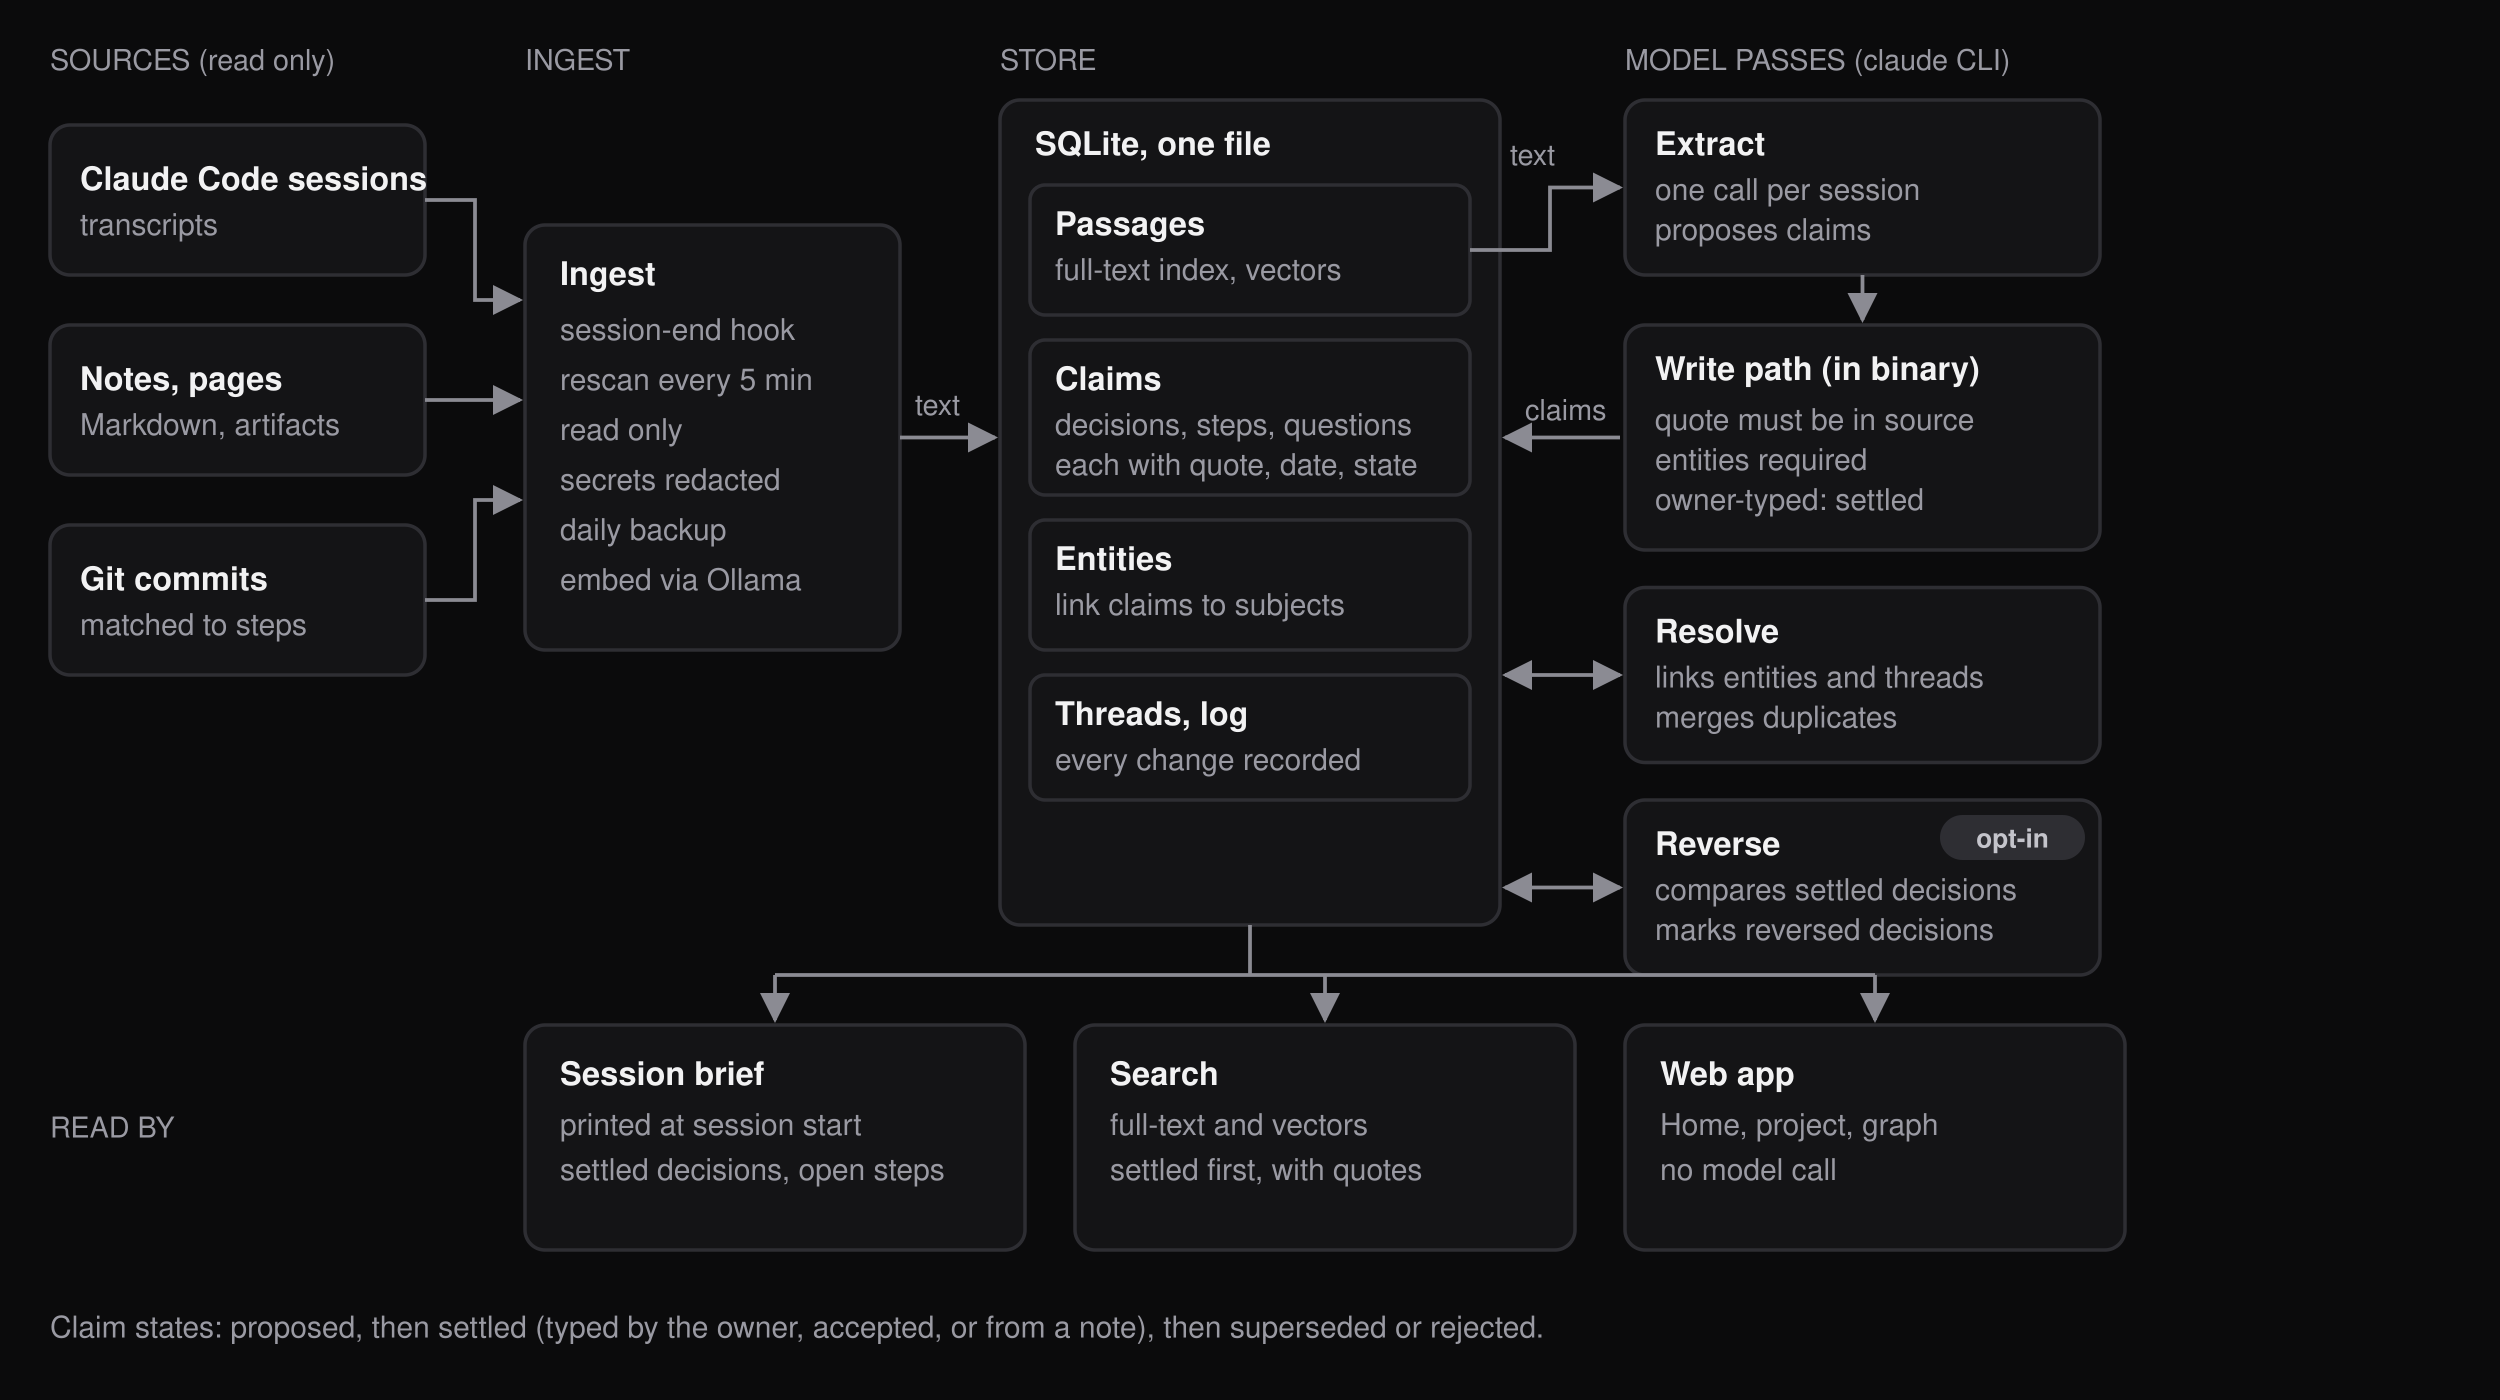
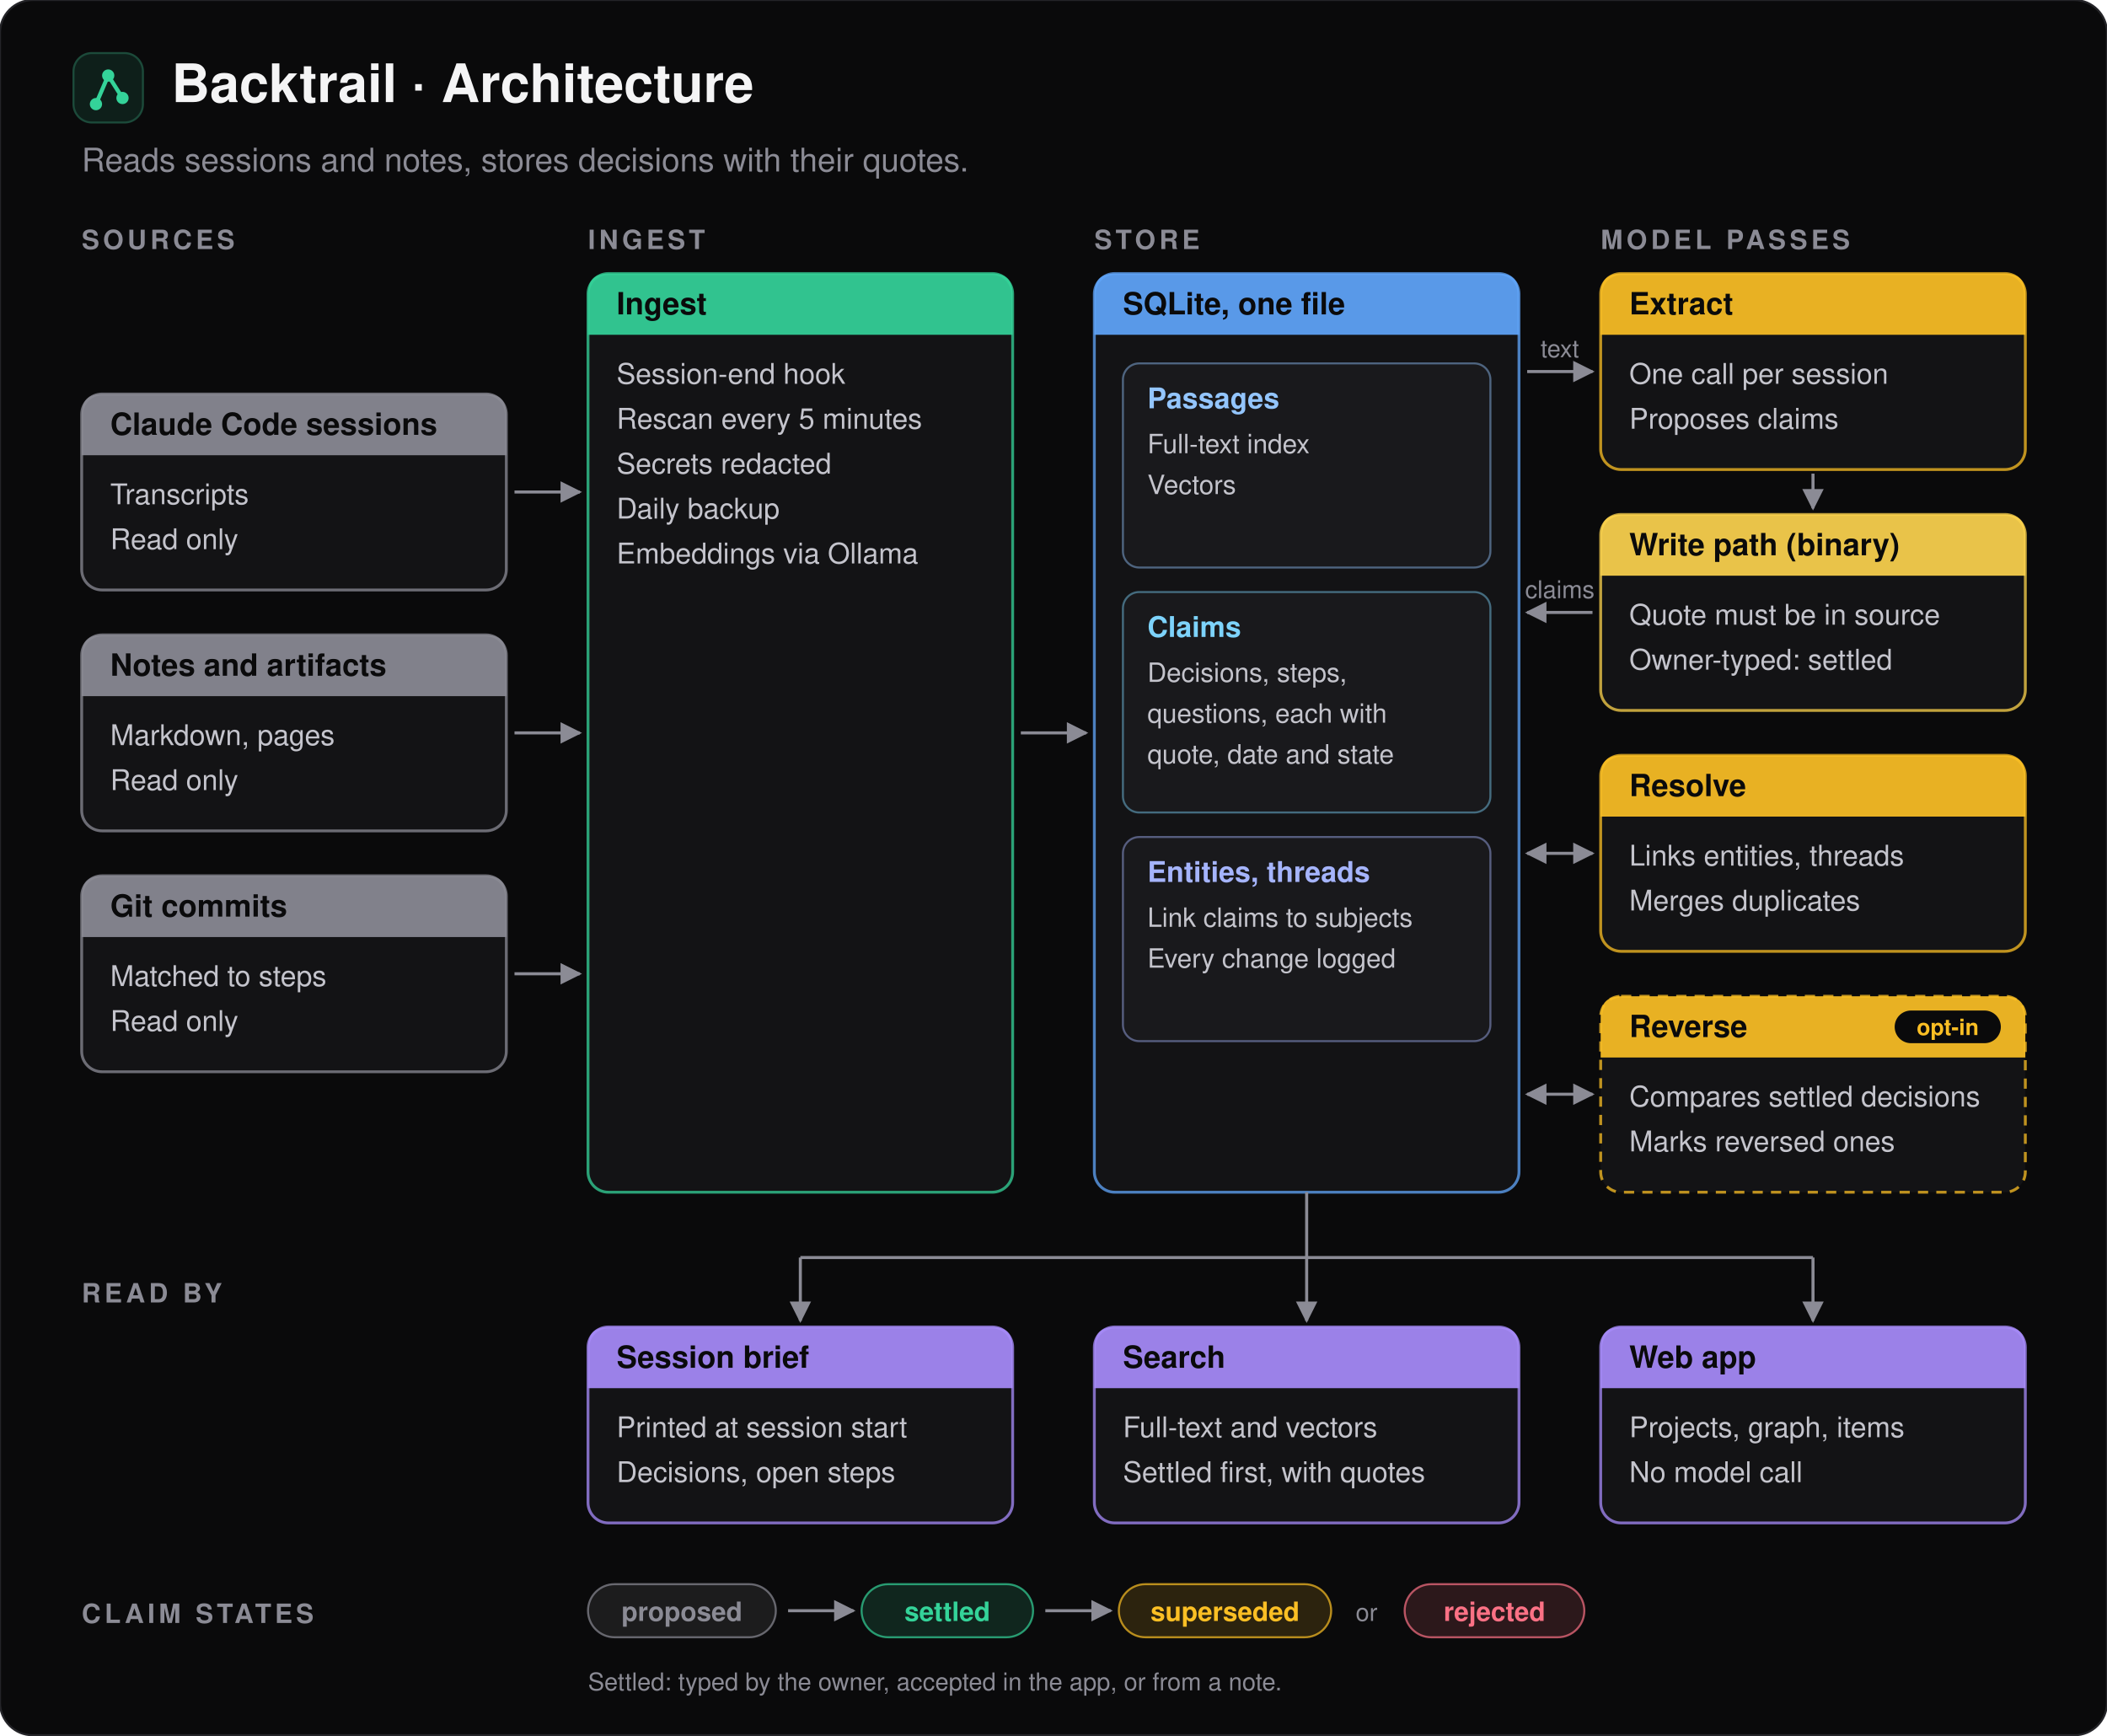
- <svg xmlns="http://www.w3.org/2000/svg" viewBox="0 0 1000 560" font-family="Helvetica, Arial, sans-serif" role="img">
-   <style>
- .bx{fill:#141416;stroke:#2e2e33;stroke-width:1.4}.bn{fill:#0f2a24;stroke:#2dd4a0;stroke-width:2}
- .t{font-weight:600;font-size:13px;fill:#f2f2f3}.s{font-size:12px;fill:#9a9aa3}.el{font-size:11.5px;fill:#9a9aa3}
- .ed{stroke:#8b8b93;fill:none;stroke-width:1.5}.chip{fill:#2e2e33}.ct{font-weight:600;font-size:10.5px;fill:#c4c4cb;text-anchor:middle}
- </style>
-   <rect width="1000" height="560" fill="#0b0b0c" />
+ <svg xmlns="http://www.w3.org/2000/svg" viewBox="0 0 1032 850" width="1032" height="850" font-family="-apple-system,BlinkMacSystemFont,Segoe UI,Helvetica,Arial,sans-serif">
  <defs>
-     <marker id="a" viewBox="0 0 10 10" refX="9" refY="5" markerWidth="8" markerHeight="8" orient="auto-start-reverse">
-       <path d="M0 0 L10 5 L0 10 z" fill="#8b8b93" />
+     <marker id="a" viewBox="0 0 10 10" refX="9" refY="5" markerWidth="7" markerHeight="7" orient="auto-start-reverse">
+       <path d="M0 0L10 5L0 10z" fill="#8b8b95" />
    </marker>
+     <style>.bt{font-size:15px;font-weight:700;fill:#0a0a0b}.bl{font-size:14px;fill:#c4c4cc}.col{font-size:13px;font-weight:700;letter-spacing:.14em;fill:#8b8b95}.ti{font-size:26px;font-weight:700;fill:#f4f4f5}.su{font-size:16px;fill:#8b8b95}.el{font-size:12px;fill:#8b8b95}.ct{font-size:14px;font-weight:700}.cl{font-size:13px;fill:#c4c4cc}.chip{font-size:11px;font-weight:700;fill:#fbbf24}.pl{font-size:13px;font-weight:700}</style>
  </defs>
-   <text class="el" x="20" y="28">SOURCES (read only)</text>
-   <text class="el" x="210" y="28">INGEST</text>
-   <text class="el" x="400" y="28">STORE</text>
-   <text class="el" x="650" y="28">MODEL PASSES (claude CLI)</text>
-   <rect class="bx" x="20" y="50" width="150" height="60" rx="8" />
-   <text class="t" x="32" y="76">Claude Code sessions</text>
-   <text class="s" x="32" y="94">transcripts</text>
-   <rect class="bx" x="20" y="130" width="150" height="60" rx="8" />
-   <text class="t" x="32" y="156">Notes, pages</text>
-   <text class="s" x="32" y="174">Markdown, artifacts</text>
-   <rect class="bx" x="20" y="210" width="150" height="60" rx="8" />
-   <text class="t" x="32" y="236">Git commits</text>
-   <text class="s" x="32" y="254">matched to steps</text>
-   <rect class="bx" x="210" y="90" width="150" height="170" rx="8" />
-   <text class="t" x="224" y="114">Ingest</text>
-   <text class="s" x="224" y="136">session-end hook</text>
-   <text class="s" x="224" y="156">rescan every 5 min</text>
-   <text class="s" x="224" y="176">read only</text>
-   <text class="s" x="224" y="196">secrets redacted</text>
-   <text class="s" x="224" y="216">daily backup</text>
-   <text class="s" x="224" y="236">embed via Ollama</text>
-   <path class="ed" d="M170 80 L190 80 L190 120 L208 120" marker-end="url(#a)" />
-   <path class="ed" d="M170 160 L208 160" marker-end="url(#a)" />
-   <path class="ed" d="M170 240 L190 240 L190 200 L208 200" marker-end="url(#a)" />
-   <path class="ed" d="M360 175 L398 175" marker-end="url(#a)" />
-   <text class="el" x="366" y="166">text</text>
-   <rect class="bx" x="400" y="40" width="200" height="330" rx="8" />
-   <text class="t" x="414" y="62">SQLite, one file</text>
-   <rect class="bx" x="412" y="74" width="176" height="52" rx="6" />
-   <text class="t" x="422" y="94">Passages</text>
-   <text class="s" x="422" y="112">full-text index, vectors</text>
-   <rect class="bx" x="412" y="136" width="176" height="62" rx="6" />
-   <text class="t" x="422" y="156">Claims</text>
-   <text class="s" x="422" y="174">decisions, steps, questions</text>
-   <text class="s" x="422" y="190">each with quote, date, state</text>
-   <rect class="bx" x="412" y="208" width="176" height="52" rx="6" />
-   <text class="t" x="422" y="228">Entities</text>
-   <text class="s" x="422" y="246">link claims to subjects</text>
-   <rect class="bx" x="412" y="270" width="176" height="50" rx="6" />
-   <text class="t" x="422" y="290">Threads, log</text>
-   <text class="s" x="422" y="308">every change recorded</text>
-   <rect class="bx" x="650" y="40" width="190" height="70" rx="8" />
-   <text class="t" x="662" y="62">Extract</text>
-   <text class="s" x="662" y="80">one call per session</text>
-   <text class="s" x="662" y="96">proposes claims</text>
-   <rect class="bx" x="650" y="130" width="190" height="90" rx="8" />
-   <text class="t" x="662" y="152">Write path (in binary)</text>
-   <text class="s" x="662" y="172">quote must be in source</text>
-   <text class="s" x="662" y="188">entities required</text>
-   <text class="s" x="662" y="204">owner-typed: settled</text>
-   <rect class="bx" x="650" y="235" width="190" height="70" rx="8" />
-   <text class="t" x="662" y="257">Resolve</text>
-   <text class="s" x="662" y="275">links entities and threads</text>
-   <text class="s" x="662" y="291">merges duplicates</text>
-   <rect class="bx" x="650" y="320" width="190" height="70" rx="8" />
-   <text class="t" x="662" y="342">Reverse</text>
-   <text class="s" x="662" y="360">compares settled decisions</text>
-   <text class="s" x="662" y="376">marks reversed decisions</text>
-   <rect class="chip" x="776" y="326" width="58" height="18" rx="9" />
-   <text class="ct" x="805" y="339">opt-in</text>
-   <path class="ed" d="M588 100 L620 100 L620 75 L648 75" marker-end="url(#a)" />
-   <text class="el" x="604" y="66">text</text>
-   <path class="ed" d="M745 110 L745 128" marker-end="url(#a)" />
-   <path class="ed" d="M648 175 L602 175" marker-end="url(#a)" />
-   <text class="el" x="610" y="168">claims</text>
-   <path class="ed" d="M648 270 L602 270" marker-start="url(#a)" marker-end="url(#a)" />
-   <path class="ed" d="M648 355 L602 355" marker-start="url(#a)" marker-end="url(#a)" />
-   <path class="ed" d="M500 370 L500 390 M310 390 L750 390" />
-   <path class="ed" d="M310 390 L310 408" marker-end="url(#a)" />
-   <path class="ed" d="M530 390 L530 408" marker-end="url(#a)" />
-   <path class="ed" d="M750 390 L750 408" marker-end="url(#a)" />
-   <text class="el" x="20" y="455">READ BY</text>
-   <rect class="bx" x="210" y="410" width="200" height="90" rx="8" />
-   <text class="t" x="224" y="434">Session brief</text>
-   <text class="s" x="224" y="454">printed at session start</text>
-   <text class="s" x="224" y="472">settled decisions, open steps</text>
-   <rect class="bx" x="430" y="410" width="200" height="90" rx="8" />
-   <text class="t" x="444" y="434">Search</text>
-   <text class="s" x="444" y="454">full-text and vectors</text>
-   <text class="s" x="444" y="472">settled first, with quotes</text>
-   <rect class="bx" x="650" y="410" width="200" height="90" rx="8" />
-   <text class="t" x="664" y="434">Web app</text>
-   <text class="s" x="664" y="454">Home, project, graph</text>
-   <text class="s" x="664" y="472">no model call</text>
-   <text class="s" x="20" y="535">Claim states: proposed, then settled (typed by the owner, accepted, or from a note), then superseded or rejected.</text>
+   <rect width="1032" height="850" rx="16" fill="#0a0a0b" stroke="#242428" />
+   <rect x="36" y="26" width="34" height="34" rx="9" fill="#0e1f1a" stroke="#1c4a3a" />
+   <path d="M47 51L53 37L60 48" stroke="#34d399" stroke-width="2" fill="none" stroke-linejoin="round" />
+   <circle cx="47" cy="51" r="3" fill="#34d399" />
+   <circle cx="53" cy="37" r="3" fill="#34d399" />
+   <circle cx="60" cy="48" r="3" fill="#34d399" />
+   <text x="84" y="50" class="ti">Backtrail · Architecture</text>
+   <text x="40" y="84" class="su">Reads sessions and notes, stores decisions with their quotes.</text>
+   <text x="40" y="122" class="col">SOURCES</text>
+   <text x="288" y="122" class="col">INGEST</text>
+   <text x="536" y="122" class="col">STORE</text>
+   <text x="784" y="122" class="col">MODEL PASSES</text>
+   <rect x="40" y="193" width="208" height="96" rx="10" fill="#131315" stroke="#8b8b95" stroke-opacity=".75" stroke-width="1.4" />
+   <path d="M40 223V203Q40 193 50 193H238Q248 193 248 203V223Z" fill="#8b8b95" fill-opacity=".92" />
+   <text x="54" y="213" class="bt">Claude Code sessions</text>
+   <text x="54" y="247" class="bl">Transcripts</text>
+   <text x="54" y="269" class="bl">Read only</text>
+   <rect x="40" y="311" width="208" height="96" rx="10" fill="#131315" stroke="#8b8b95" stroke-opacity=".75" stroke-width="1.4" />
+   <path d="M40 341V321Q40 311 50 311H238Q248 311 248 321V341Z" fill="#8b8b95" fill-opacity=".92" />
+   <text x="54" y="331" class="bt">Notes and artifacts</text>
+   <text x="54" y="365" class="bl">Markdown, pages</text>
+   <text x="54" y="387" class="bl">Read only</text>
+   <rect x="40" y="429" width="208" height="96" rx="10" fill="#131315" stroke="#8b8b95" stroke-opacity=".75" stroke-width="1.4" />
+   <path d="M40 459V439Q40 429 50 429H238Q248 429 248 439V459Z" fill="#8b8b95" fill-opacity=".92" />
+   <text x="54" y="449" class="bt">Git commits</text>
+   <text x="54" y="483" class="bl">Matched to steps</text>
+   <text x="54" y="505" class="bl">Read only</text>
+   <path d="M252 241L284 241" stroke="#8b8b95" stroke-width="1.5" fill="none" marker-end="url(#a)" />
+   <path d="M252 359L284 359" stroke="#8b8b95" stroke-width="1.5" fill="none" marker-end="url(#a)" />
+   <path d="M252 477L284 477" stroke="#8b8b95" stroke-width="1.5" fill="none" marker-end="url(#a)" />
+   <rect x="288" y="134" width="208" height="450" rx="10" fill="#131315" stroke="#34d399" stroke-opacity=".75" stroke-width="1.4" />
+   <path d="M288 164V144Q288 134 298 134H486Q496 134 496 144V164Z" fill="#34d399" fill-opacity=".92" />
+   <text x="302" y="154" class="bt">Ingest</text>
+   <text x="302" y="188" class="bl">Session-end hook</text>
+   <text x="302" y="210" class="bl">Rescan every 5 minutes</text>
+   <text x="302" y="232" class="bl">Secrets redacted</text>
+   <text x="302" y="254" class="bl">Daily backup</text>
+   <text x="302" y="276" class="bl">Embeddings via Ollama</text>
+   <path d="M500 359L532 359" stroke="#8b8b95" stroke-width="1.5" fill="none" marker-end="url(#a)" />
+   <rect x="536" y="134" width="208" height="450" rx="10" fill="#131315" stroke="#60a5fa" stroke-opacity=".75" stroke-width="1.4" />
+   <path d="M536 164V144Q536 134 546 134H734Q744 134 744 144V164Z" fill="#60a5fa" fill-opacity=".92" />
+   <text x="550" y="154" class="bt">SQLite, one file</text>
+   <rect x="550" y="178" width="180" height="100" rx="8" fill="#19191c" stroke="#93c5fd" stroke-opacity=".45" />
+   <text x="562" y="200" class="ct" style="fill:#93c5fd">Passages</text>
+   <text x="562" y="222" class="cl">Full-text index</text>
+   <text x="562" y="242" class="cl">Vectors</text>
+   <rect x="550" y="290" width="180" height="108" rx="8" fill="#19191c" stroke="#7dd3fc" stroke-opacity=".45" />
+   <text x="562" y="312" class="ct" style="fill:#7dd3fc">Claims</text>
+   <text x="562" y="334" class="cl">Decisions, steps,</text>
+   <text x="562" y="354" class="cl">questions, each with</text>
+   <text x="562" y="374" class="cl">quote, date and state</text>
+   <rect x="550" y="410" width="180" height="100" rx="8" fill="#19191c" stroke="#a5b4fc" stroke-opacity=".45" />
+   <text x="562" y="432" class="ct" style="fill:#a5b4fc">Entities, threads</text>
+   <text x="562" y="454" class="cl">Link claims to subjects</text>
+   <text x="562" y="474" class="cl">Every change logged</text>
+   <rect x="784" y="134" width="208" height="96" rx="10" fill="#131315" stroke="#fbbf24" stroke-opacity=".75" stroke-width="1.4" />
+   <path d="M784 164V144Q784 134 794 134H982Q992 134 992 144V164Z" fill="#fbbf24" fill-opacity=".92" />
+   <text x="798" y="154" class="bt">Extract</text>
+   <text x="798" y="188" class="bl">One call per session</text>
+   <text x="798" y="210" class="bl">Proposes claims</text>
+   <rect x="784" y="252" width="208" height="96" rx="10" fill="#131315" stroke="#fcd34d" stroke-opacity=".75" stroke-width="1.4" />
+   <path d="M784 282V262Q784 252 794 252H982Q992 252 992 262V282Z" fill="#fcd34d" fill-opacity=".92" />
+   <text x="798" y="272" class="bt">Write path (binary)</text>
+   <text x="798" y="306" class="bl">Quote must be in source</text>
+   <text x="798" y="328" class="bl">Owner-typed: settled</text>
+   <rect x="784" y="370" width="208" height="96" rx="10" fill="#131315" stroke="#fbbf24" stroke-opacity=".75" stroke-width="1.4" />
+   <path d="M784 400V380Q784 370 794 370H982Q992 370 992 380V400Z" fill="#fbbf24" fill-opacity=".92" />
+   <text x="798" y="390" class="bt">Resolve</text>
+   <text x="798" y="424" class="bl">Links entities, threads</text>
+   <text x="798" y="446" class="bl">Merges duplicates</text>
+   <rect x="784" y="488" width="208" height="96" rx="10" fill="#131315" stroke="#fbbf24" stroke-opacity=".75" stroke-width="1.4" stroke-dasharray="5 4" />
+   <path d="M784 518V498Q784 488 794 488H982Q992 488 992 498V518Z" fill="#fbbf24" fill-opacity=".92" />
+   <text x="798" y="508" class="bt">Reverse</text>
+   <rect x="928" y="495" width="52" height="16" rx="8" fill="#0a0a0b" />
+   <text x="954" y="507" class="chip" text-anchor="middle">opt-in</text>
+   <text x="798" y="542" class="bl">Compares settled decisions</text>
+   <text x="798" y="564" class="bl">Marks reversed ones</text>
+   <path d="M748 182L780 182" stroke="#8b8b95" stroke-width="1.5" fill="none" marker-end="url(#a)" />
+   <text x="764" y="175" class="el" text-anchor="middle">text</text>
+   <path d="M780 300L748 300" stroke="#8b8b95" stroke-width="1.5" fill="none" marker-end="url(#a)" />
+   <text x="764" y="293" class="el" text-anchor="middle">claims</text>
+   <path d="M748 418L780 418" stroke="#8b8b95" stroke-width="1.5" fill="none" marker-start="url(#a)" marker-end="url(#a)" />
+   <path d="M748 536L780 536" stroke="#8b8b95" stroke-width="1.5" fill="none" marker-start="url(#a)" marker-end="url(#a)" />
+   <path d="M888 232L888 249" stroke="#8b8b95" stroke-width="1.5" fill="none" marker-end="url(#a)" />
+   <path d="M640 584 V616 M392 616 H888" stroke="#8b8b95" stroke-width="1.5" fill="none" />
+   <path d="M392 616L392 647" stroke="#8b8b95" stroke-width="1.5" fill="none" marker-end="url(#a)" />
+   <path d="M640 616L640 647" stroke="#8b8b95" stroke-width="1.5" fill="none" marker-end="url(#a)" />
+   <path d="M888 616L888 647" stroke="#8b8b95" stroke-width="1.5" fill="none" marker-end="url(#a)" />
+   <text x="40" y="638" class="col">READ BY</text>
+   <rect x="288" y="650" width="208" height="96" rx="10" fill="#131315" stroke="#a78bfa" stroke-opacity=".75" stroke-width="1.4" />
+   <path d="M288 680V660Q288 650 298 650H486Q496 650 496 660V680Z" fill="#a78bfa" fill-opacity=".92" />
+   <text x="302" y="670" class="bt">Session brief</text>
+   <text x="302" y="704" class="bl">Printed at session start</text>
+   <text x="302" y="726" class="bl">Decisions, open steps</text>
+   <rect x="536" y="650" width="208" height="96" rx="10" fill="#131315" stroke="#a78bfa" stroke-opacity=".75" stroke-width="1.4" />
+   <path d="M536 680V660Q536 650 546 650H734Q744 650 744 660V680Z" fill="#a78bfa" fill-opacity=".92" />
+   <text x="550" y="670" class="bt">Search</text>
+   <text x="550" y="704" class="bl">Full-text and vectors</text>
+   <text x="550" y="726" class="bl">Settled first, with quotes</text>
+   <rect x="784" y="650" width="208" height="96" rx="10" fill="#131315" stroke="#a78bfa" stroke-opacity=".75" stroke-width="1.4" />
+   <path d="M784 680V660Q784 650 794 650H982Q992 650 992 660V680Z" fill="#a78bfa" fill-opacity=".92" />
+   <text x="798" y="670" class="bt">Web app</text>
+   <text x="798" y="704" class="bl">Projects, graph, items</text>
+   <text x="798" y="726" class="bl">No model call</text>
+   <text x="40" y="795" class="col">CLAIM STATES</text>
+   <rect x="288" y="776" width="92" height="26" rx="13" fill="#8b8b95" fill-opacity=".14" stroke="#8b8b95" stroke-opacity=".7" />
+   <text x="334.0" y="794" class="pl" text-anchor="middle" style="fill:#8b8b95">proposed</text>
+   <path d="M386 789L418 789" stroke="#8b8b95" stroke-width="1.5" fill="none" marker-end="url(#a)" />
+   <rect x="422" y="776" width="84" height="26" rx="13" fill="#34d399" fill-opacity=".14" stroke="#34d399" stroke-opacity=".7" />
+   <text x="464.0" y="794" class="pl" text-anchor="middle" style="fill:#34d399">settled</text>
+   <path d="M512 789L544 789" stroke="#8b8b95" stroke-width="1.5" fill="none" marker-end="url(#a)" />
+   <rect x="548" y="776" width="104" height="26" rx="13" fill="#fbbf24" fill-opacity=".14" stroke="#fbbf24" stroke-opacity=".7" />
+   <text x="600.0" y="794" class="pl" text-anchor="middle" style="fill:#fbbf24">superseded</text>
+   <text x="664" y="794" class="el" text-anchor="start">or</text>
+   <rect x="688" y="776" width="88" height="26" rx="13" fill="#fb7185" fill-opacity=".14" stroke="#fb7185" stroke-opacity=".7" />
+   <text x="732.0" y="794" class="pl" text-anchor="middle" style="fill:#fb7185">rejected</text>
+   <text x="288" y="828" class="el">Settled: typed by the owner, accepted in the app, or from a note.</text>
</svg>
